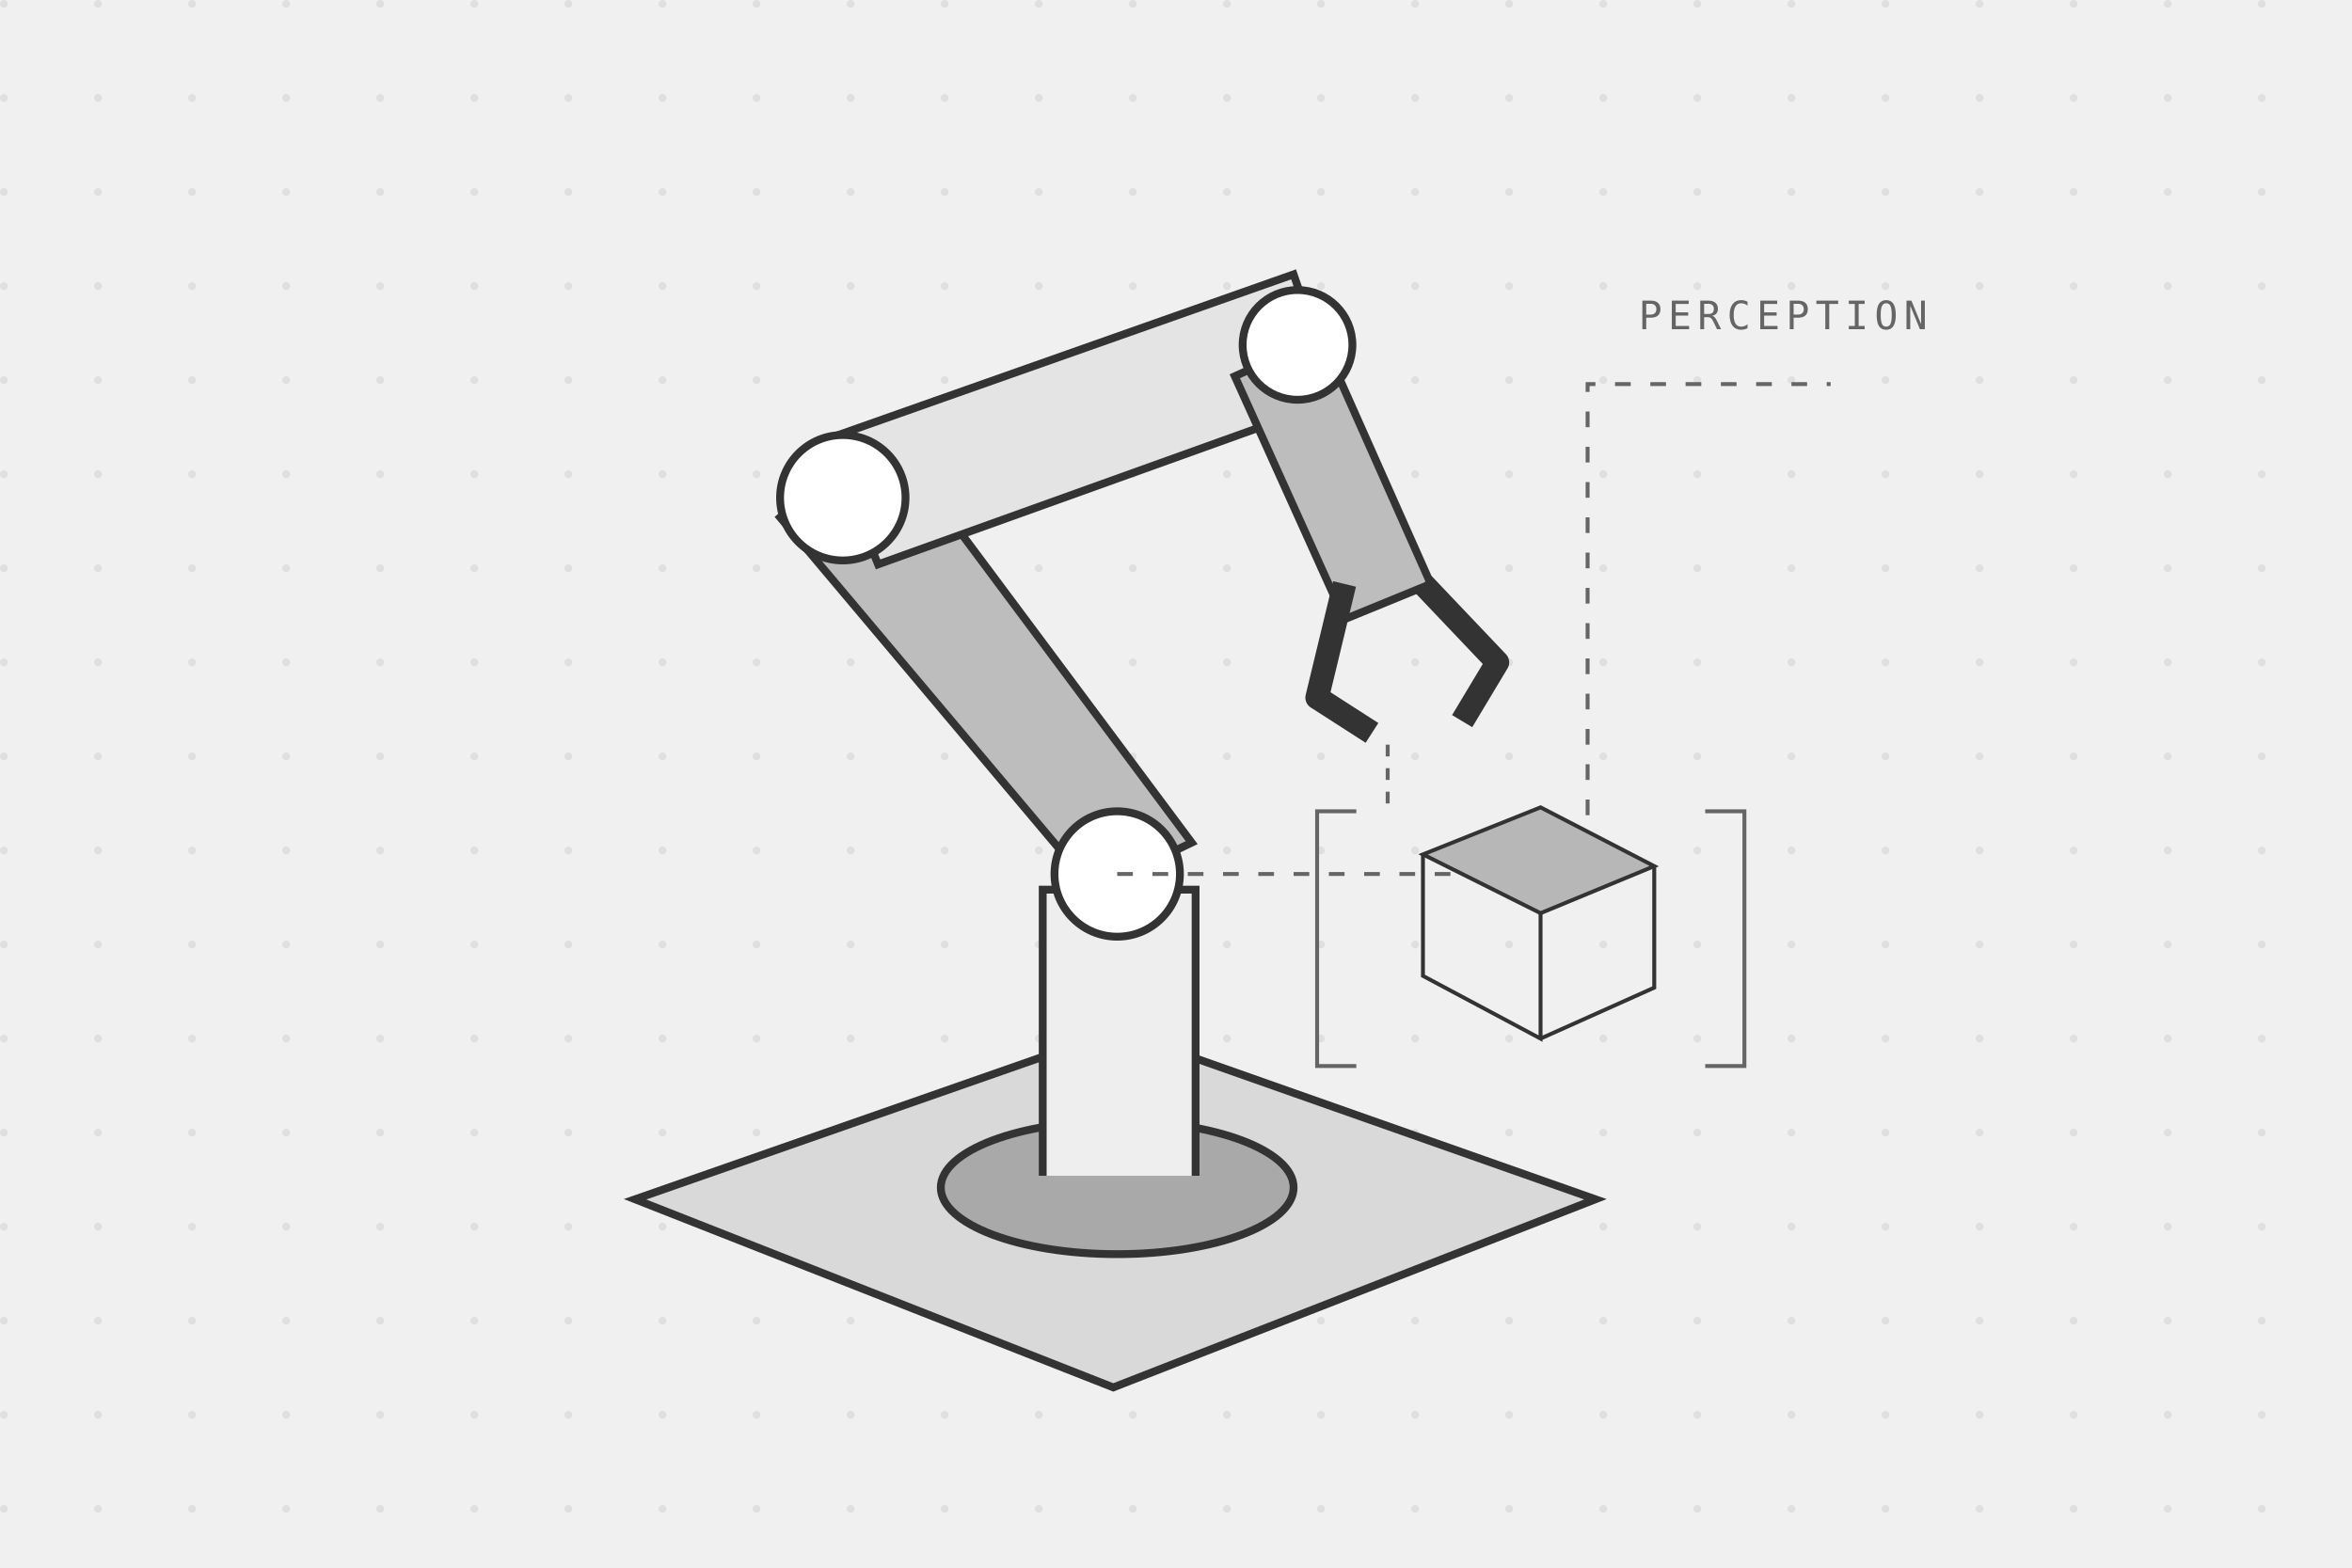
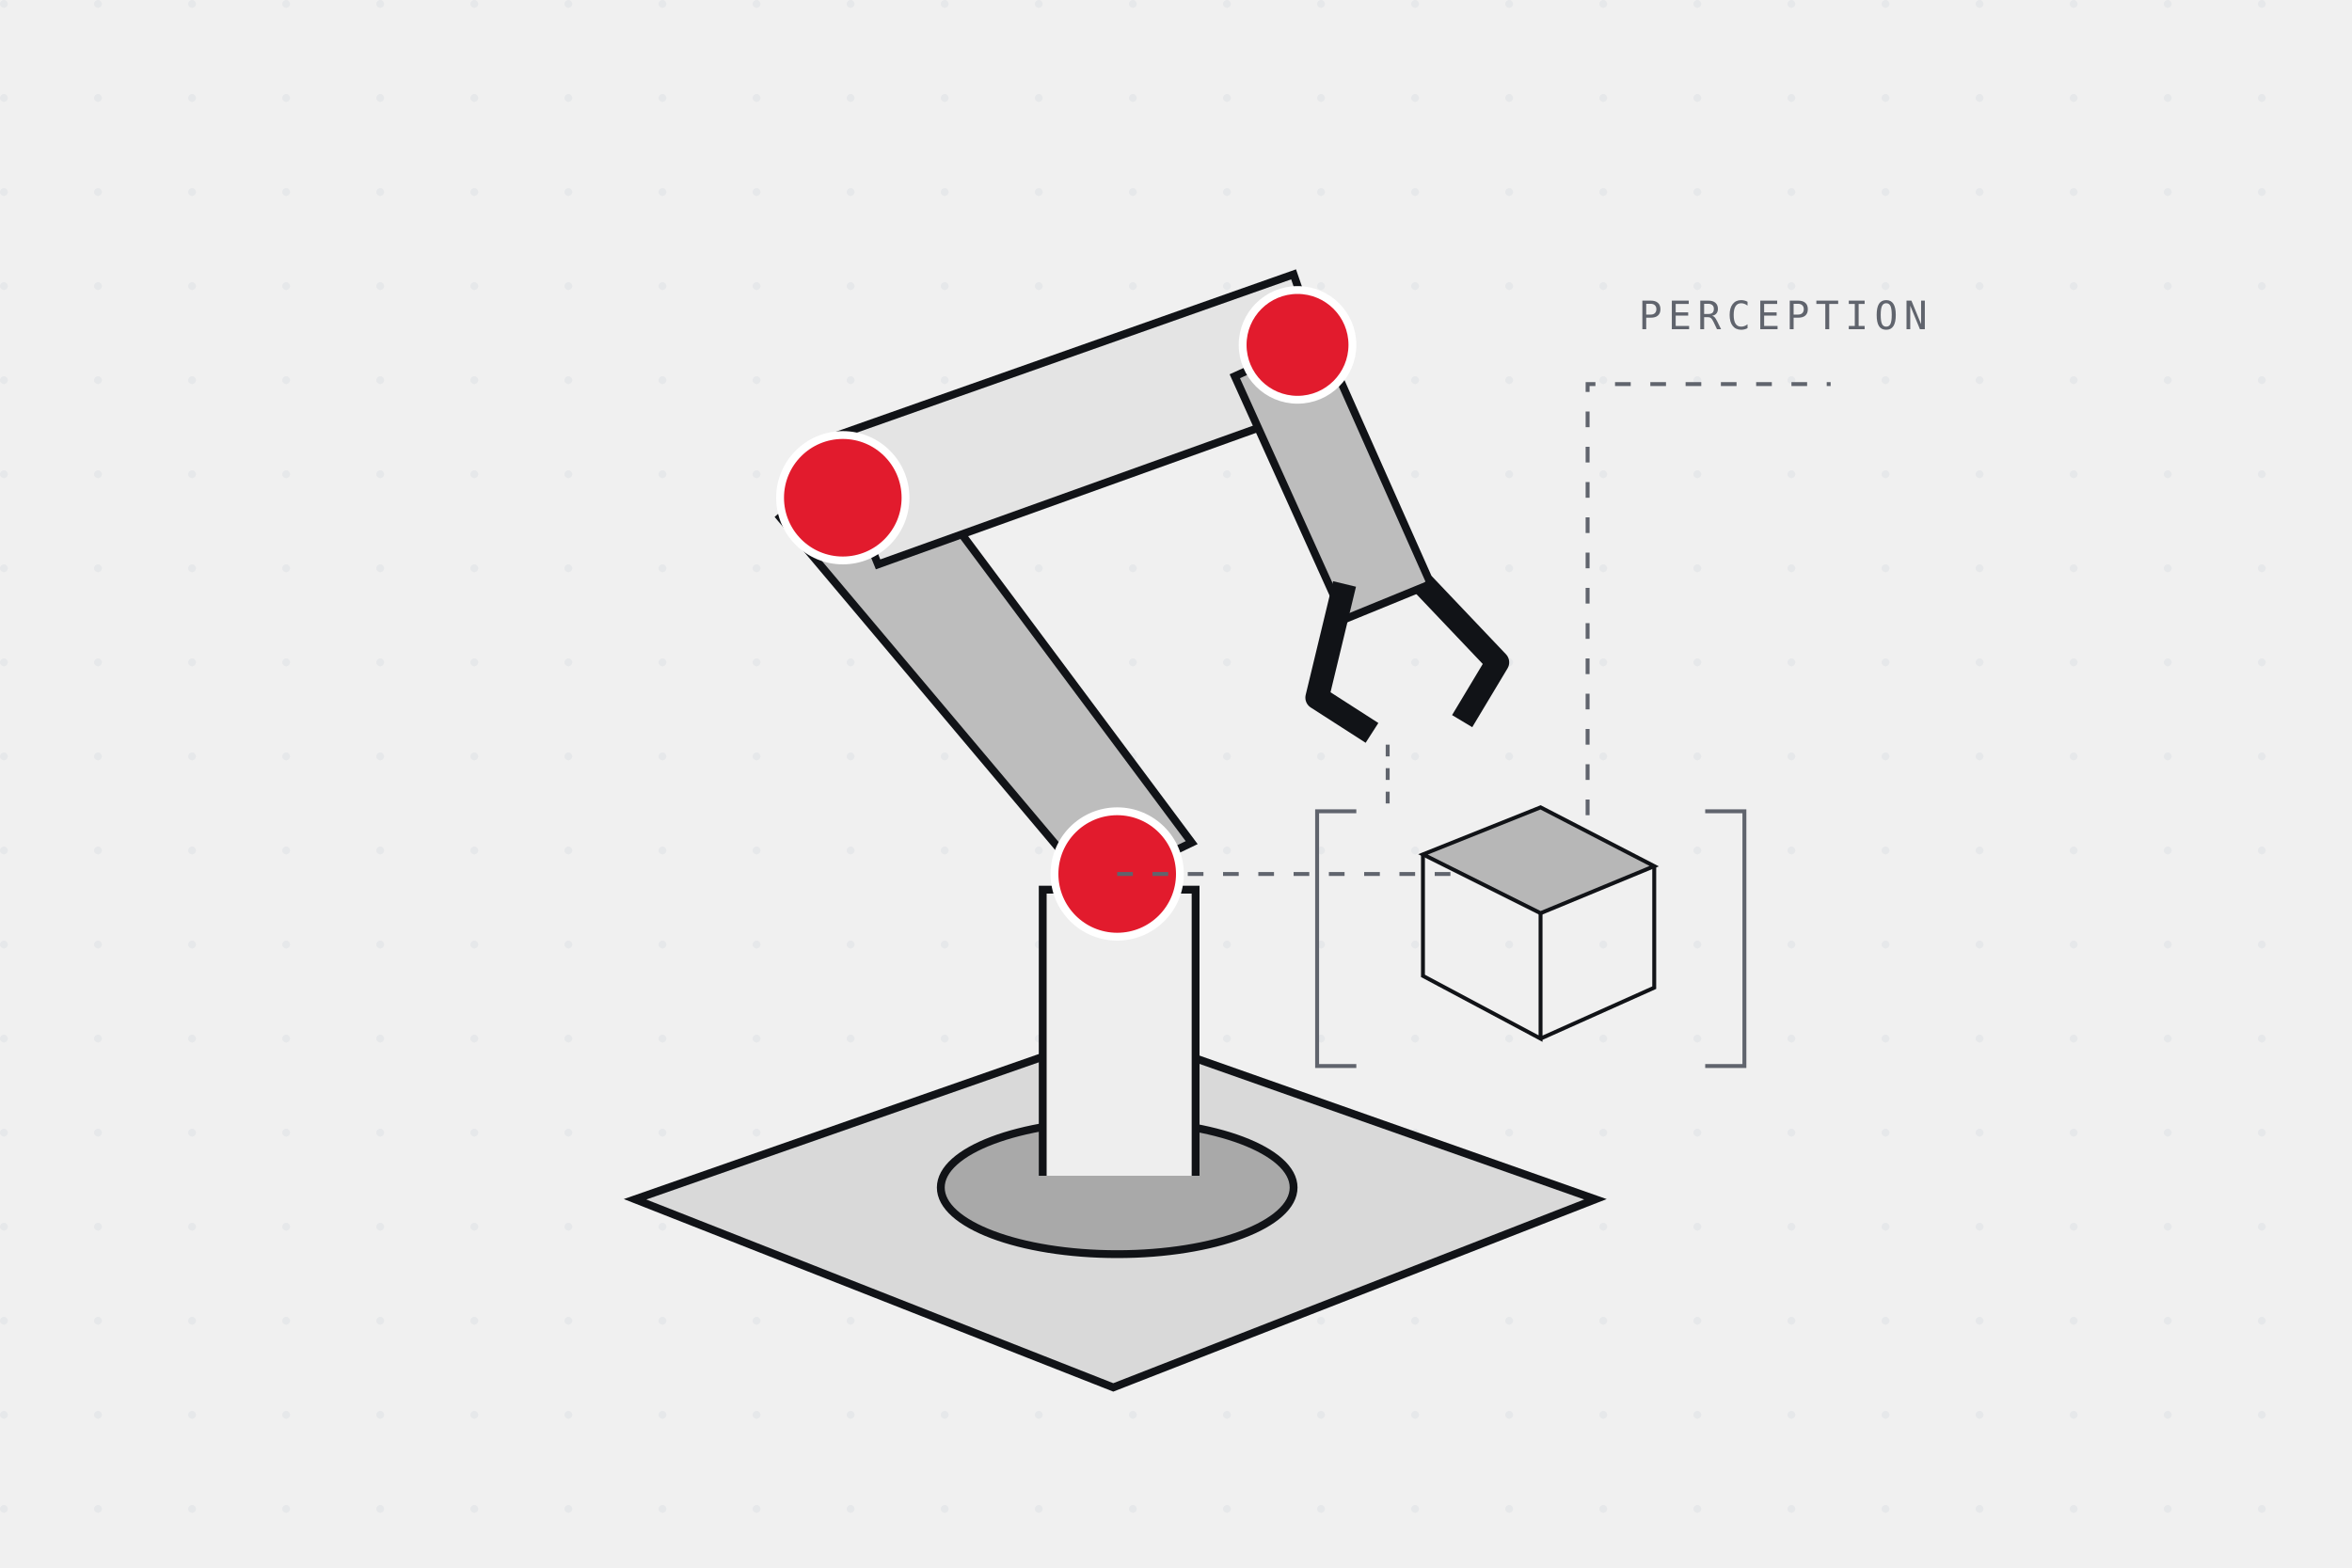
<svg xmlns="http://www.w3.org/2000/svg" viewBox="0 0 600 400" fill="none">
  <defs>
    <pattern id="grid" width="24" height="24" patternUnits="userSpaceOnUse">
-       <circle cx="1" cy="1" r="1" fill="#d2d2d2" opacity=".55" />
+       <circle cx="1" cy="1" r="1" fill="#dfe1e5" opacity=".55" />
    </pattern>
    <linearGradient id="wash" x2="1" y2="1">
      <stop stop-color="#f1f1f1" />
      <stop offset="1" stop-color="#fafafa" />
    </linearGradient>
  </defs>
  <rect width="600" height="400" fill="url(#grid)" />
-   <path d="m162 306 123-43 122 43-123 48Z" fill="#d9d9d9" stroke="#333333" stroke-width="2" />
-   <ellipse cx="285" cy="303" rx="45" ry="17" fill="#a9a9a9" stroke="#333333" stroke-width="2" />
-   <path d="M266 300V227h39v73" fill="#eeeeee" stroke="#333333" stroke-width="2" />
-   <path d="m279 227-80-95 26-23 79 106Z" fill="#bdbdbd" stroke="#333333" stroke-width="2" />
-   <path d="m211 112 119-42 11 32-117 42Z" fill="#e4e4e4" stroke="#333333" stroke-width="2" />
-   <path d="m337 86 28 63-22 9-28-62Z" fill="#bdbdbd" stroke="#333333" stroke-width="2" />
-   <path d="m343 149-7 29 14 9m13-38 19 20-9 15" stroke="#333333" stroke-width="6" stroke-linejoin="round" />
-   <circle cx="285" cy="223" r="16" fill="#ffffff" stroke="#333333" stroke-width="2" />
-   <circle cx="215" cy="127" r="16" fill="#ffffff" stroke="#333333" stroke-width="2" />
-   <circle cx="331" cy="88" r="14" fill="#ffffff" stroke="#333333" stroke-width="2" />
-   <path d="M285 223h120V98h62" stroke="#656565" stroke-dasharray="4 5" />
-   <text x="418" y="84" fill="#656565" font-family="monospace" font-size="10" letter-spacing="1.5">PERCEPTION</text>
-   <path d="m363 218 30-12 29 15-29 12Z" fill="#b7b7b7" stroke="#333333" />
-   <path d="M363 218v31l30 16v-32m0 32 29-13v-31" stroke="#333333" />
-   <path d="M346 207h-10v65h10m89-65h10v65h-10" stroke="#656565" />
-   <path d="M354 190v15" stroke="#656565" stroke-dasharray="3 3" />
+   <path d="m162 306 123-43 122 43-123 48Z" fill="#d9d9d9" stroke="#111317" stroke-width="2" />
+   <ellipse cx="285" cy="303" rx="45" ry="17" fill="#a9a9a9" stroke="#111317" stroke-width="2" />
+   <path d="M266 300V227h39v73" fill="#eeeeee" stroke="#111317" stroke-width="2" />
+   <path d="m279 227-80-95 26-23 79 106Z" fill="#bdbdbd" stroke="#111317" stroke-width="2" />
+   <path d="m211 112 119-42 11 32-117 42Z" fill="#e4e4e4" stroke="#111317" stroke-width="2" />
+   <path d="m337 86 28 63-22 9-28-62Z" fill="#bdbdbd" stroke="#111317" stroke-width="2" />
+   <path d="m343 149-7 29 14 9m13-38 19 20-9 15" stroke="#111317" stroke-width="6" stroke-linejoin="round" />
+   <circle cx="285" cy="223" r="16" fill="#E21B2D" stroke="#ffffff" stroke-width="2" />
+   <circle cx="215" cy="127" r="16" fill="#E21B2D" stroke="#ffffff" stroke-width="2" />
+   <circle cx="331" cy="88" r="14" fill="#E21B2D" stroke="#ffffff" stroke-width="2" />
+   <path d="M285 223h120V98h62" stroke="#60646d" stroke-dasharray="4 5" />
+   <text x="418" y="84" fill="#60646d" font-family="monospace" font-size="10" letter-spacing="1.5">PERCEPTION</text>
+   <path d="m363 218 30-12 29 15-29 12Z" fill="#b7b7b7" stroke="#111317" />
+   <path d="M363 218v31l30 16v-32m0 32 29-13v-31" stroke="#111317" />
+   <path d="M346 207h-10v65h10m89-65h10v65h-10" stroke="#60646d" />
+   <path d="M354 190v15" stroke="#60646d" stroke-dasharray="3 3" />
</svg>
